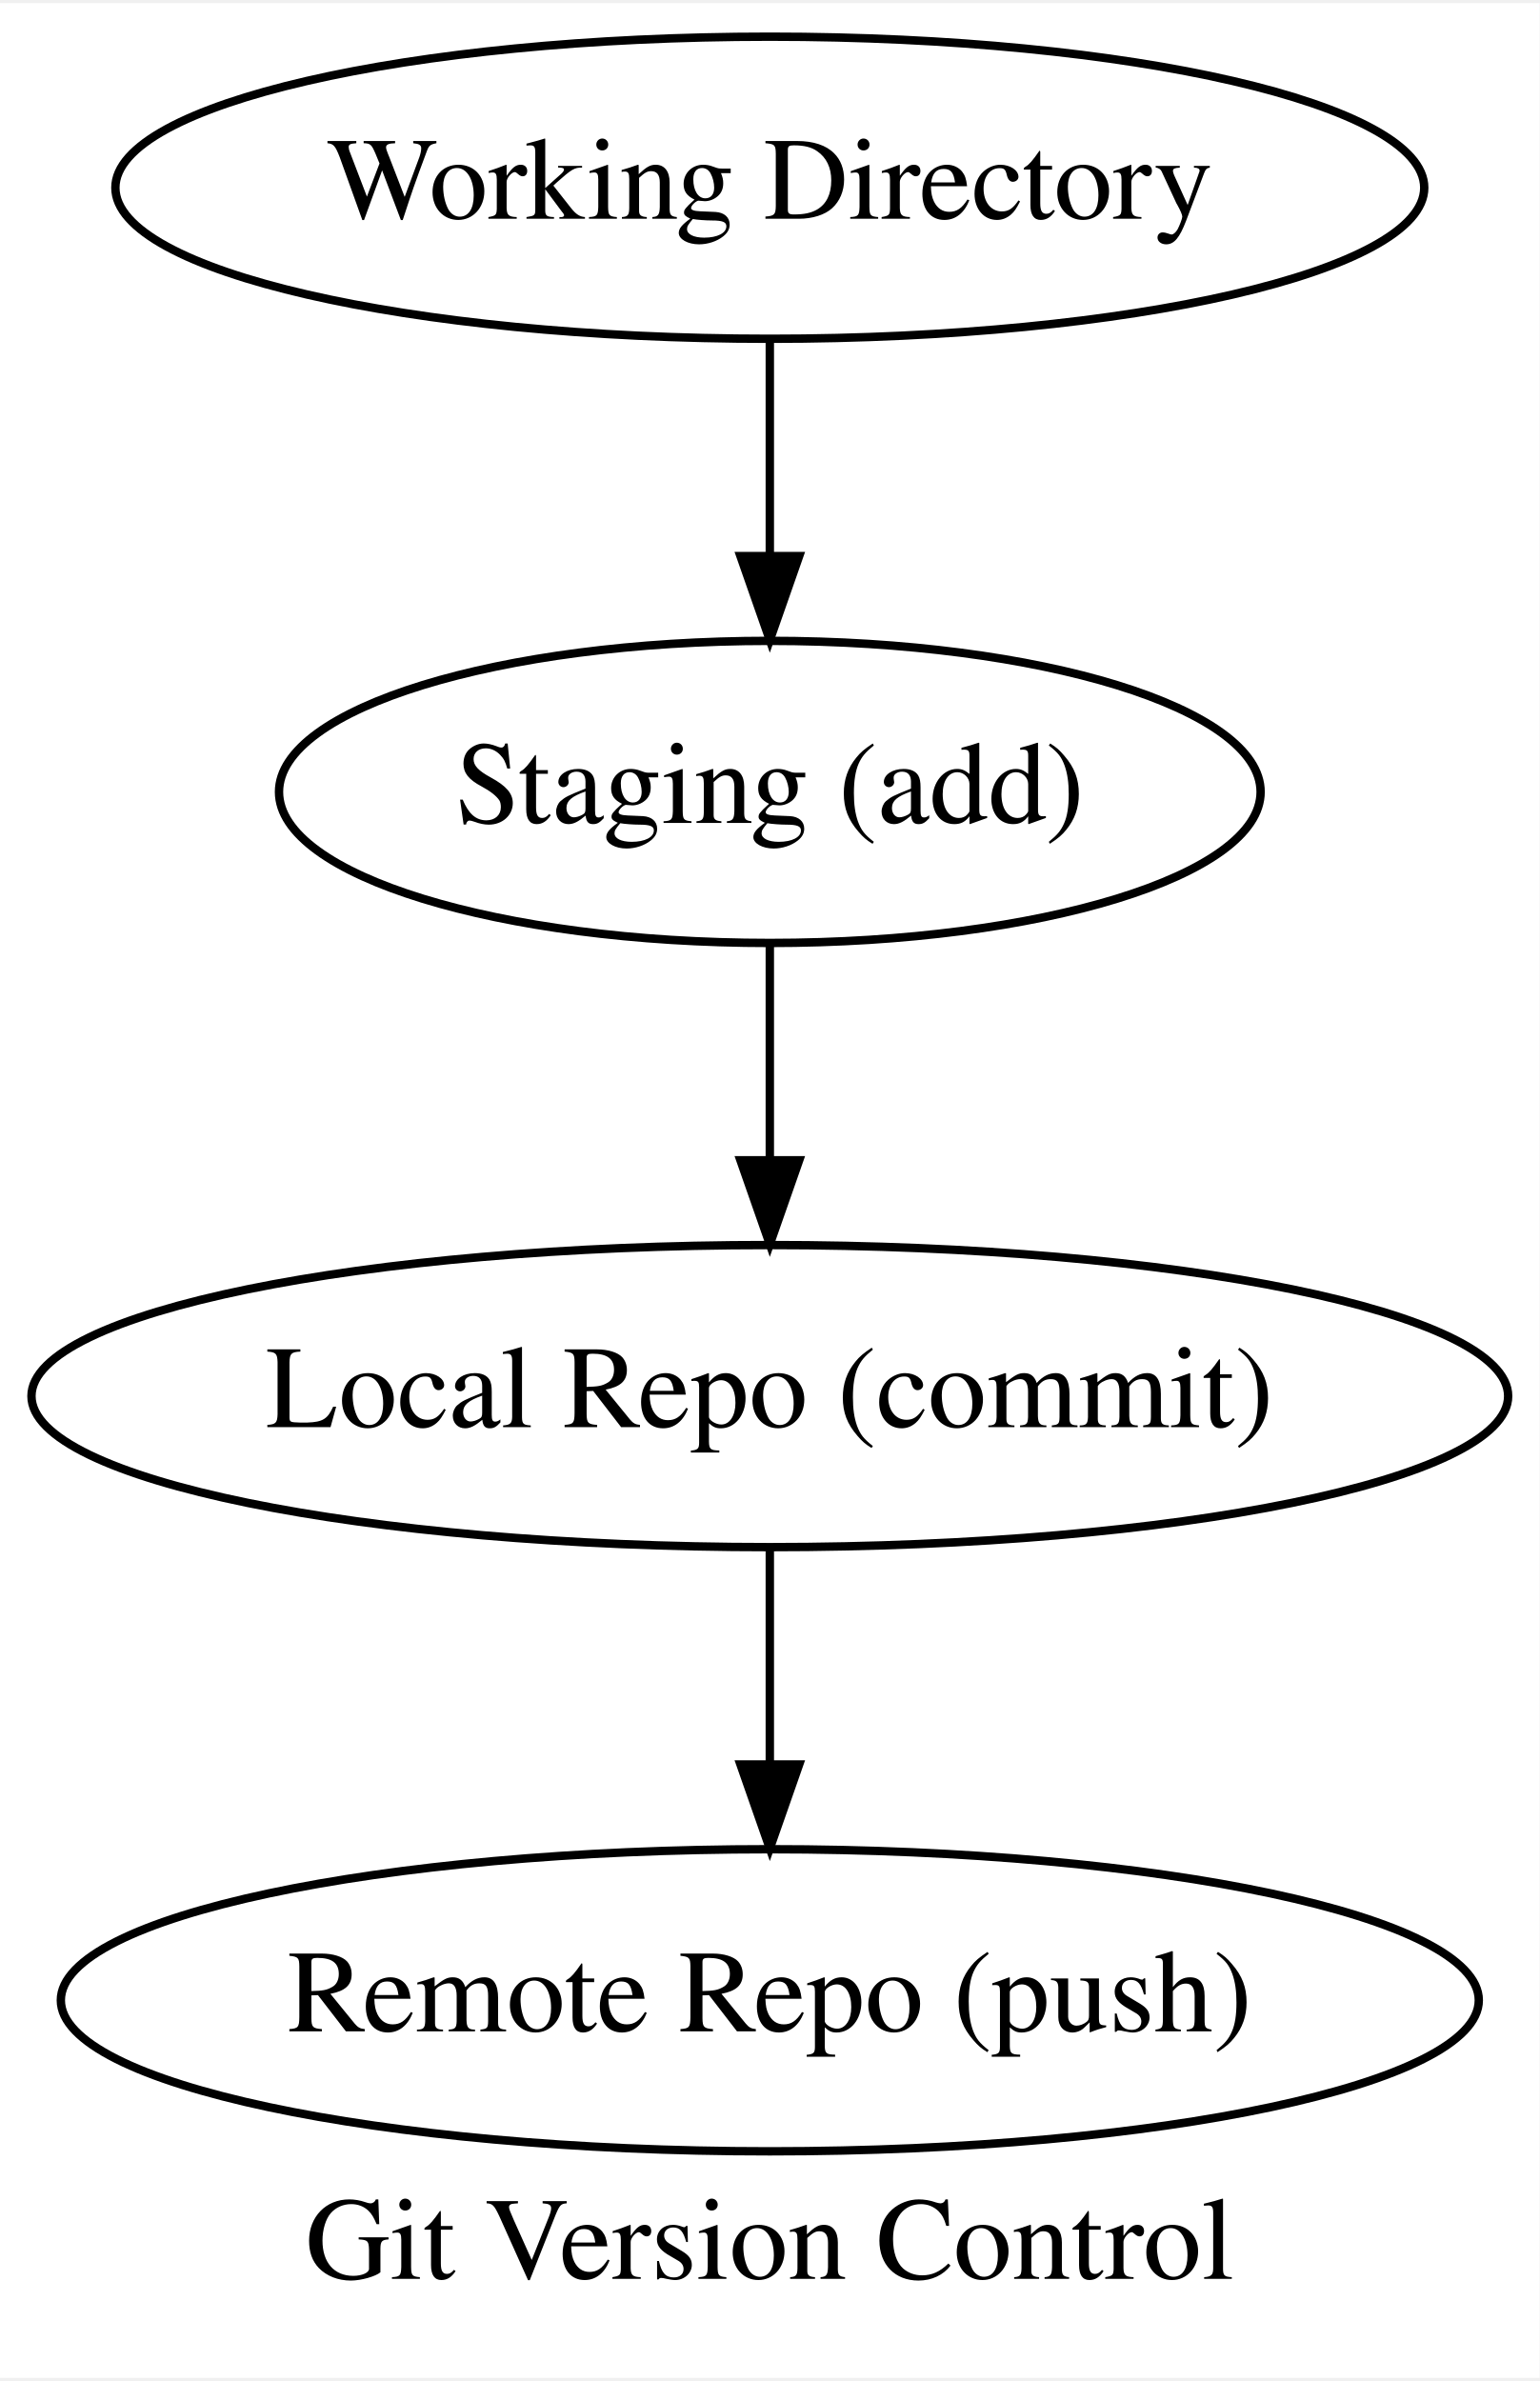
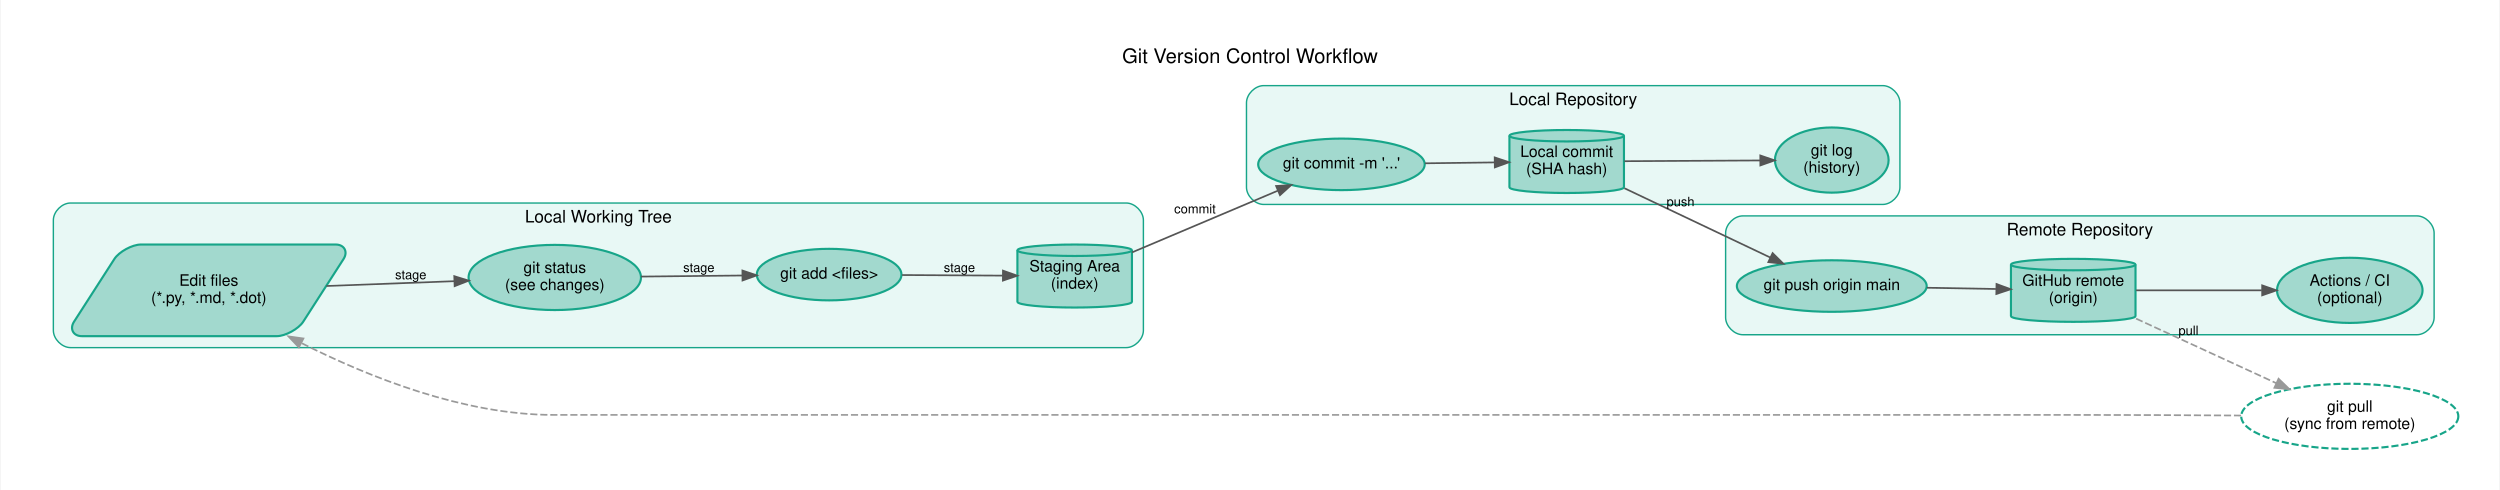
- <svg xmlns="http://www.w3.org/2000/svg" width="183pt" height="283pt" viewBox="0.00 0.00 183.48 283.00">
-   <g id="graph0" class="graph" transform="scale(1 1) rotate(0) translate(4 279)">
-     <polygon fill="white" stroke="transparent" points="-4,4 -4,-279 179.48,-279 179.48,4 -4,4" />
-     <text text-anchor="middle" x="87.74" y="-7.8" font-family="Times,serif" font-size="14.00">Git Version Control</text>
+ <svg xmlns="http://www.w3.org/2000/svg" width="1745pt" height="342pt" viewBox="0.00 0.00 1745.24 342.23">
+   <g id="graph0" class="graph" transform="scale(1 1) rotate(0) translate(28.8 313.43)">
+     <polygon fill="#ffffff" stroke="transparent" points="-28.8,28.8 -28.8,-313.43 1716.44,-313.43 1716.44,28.8 -28.8,28.8" />
+     <text text-anchor="middle" x="843.82" y="-269.43" font-family="Helvetica,Arial,sans-serif" font-size="14.00">Git Version Control Workflow</text>
+     <g id="clust1" class="cluster">
+       <path fill="#e8f8f5" stroke="#17a589" d="M20,-70.63C20,-70.63 757.36,-70.63 757.36,-70.63 763.36,-70.63 769.36,-76.63 769.36,-82.63 769.36,-82.63 769.36,-159.63 769.36,-159.63 769.36,-165.63 763.36,-171.63 757.36,-171.63 757.36,-171.63 20,-171.63 20,-171.63 14,-171.63 8,-165.63 8,-159.63 8,-159.63 8,-82.63 8,-82.63 8,-76.63 14,-70.63 20,-70.63" />
+       <text text-anchor="middle" x="388.68" y="-158.03" font-family="Helvetica,Arial,sans-serif" font-size="12.00">Local Working Tree</text>
+     </g>
+     <g id="clust2" class="cluster">
+       <path fill="#e8f8f5" stroke="#17a589" d="M853.36,-170.63C853.36,-170.63 1285.77,-170.63 1285.77,-170.63 1291.77,-170.63 1297.77,-176.63 1297.77,-182.63 1297.77,-182.63 1297.77,-241.63 1297.77,-241.63 1297.77,-247.63 1291.77,-253.63 1285.77,-253.63 1285.77,-253.63 853.36,-253.63 853.36,-253.63 847.36,-253.63 841.36,-247.63 841.36,-241.63 841.36,-241.63 841.36,-182.63 841.36,-182.63 841.36,-176.63 847.36,-170.63 853.36,-170.63" />
+       <text text-anchor="middle" x="1069.57" y="-240.03" font-family="Helvetica,Arial,sans-serif" font-size="12.00">Local Repository</text>
+     </g>
+     <g id="clust3" class="cluster">
+       <path fill="#e8f8f5" stroke="#17a589" d="M1188.02,-79.63C1188.02,-79.63 1658.89,-79.63 1658.89,-79.63 1664.89,-79.63 1670.89,-85.63 1670.89,-91.63 1670.89,-91.63 1670.89,-150.63 1670.89,-150.63 1670.89,-156.63 1664.89,-162.63 1658.89,-162.63 1658.89,-162.63 1188.02,-162.63 1188.02,-162.63 1182.02,-162.63 1176.02,-156.63 1176.02,-150.63 1176.02,-150.63 1176.02,-91.63 1176.02,-91.63 1176.02,-85.63 1182.02,-79.63 1188.02,-79.63" />
+       <text text-anchor="middle" x="1423.46" y="-149.03" font-family="Helvetica,Arial,sans-serif" font-size="12.00">Remote Repository</text>
+     </g>
    <g id="node1" class="node">
-       <ellipse fill="none" stroke="black" cx="87.74" cy="-257" rx="77.99" ry="18" />
-       <text text-anchor="middle" x="87.74" y="-253.3" font-family="Times,serif" font-size="14.00">Working Directory</text>
+       <path fill="#a2d9ce" stroke="#17a589" stroke-width="1.5" d="M205.2,-142.63C205.2,-142.63 69.12,-142.63 69.12,-142.63 63.12,-142.63 53.87,-137.58 50.62,-132.54 50.62,-132.54 22.43,-88.72 22.43,-88.72 19.18,-83.67 21.93,-78.63 27.93,-78.63 27.93,-78.63 164.01,-78.63 164.01,-78.63 170.01,-78.63 179.26,-83.67 182.51,-88.72 182.51,-88.72 210.7,-132.54 210.7,-132.54 213.95,-137.58 211.2,-142.63 205.2,-142.63" />
+       <text text-anchor="middle" x="116.57" y="-113.83" font-family="Helvetica,Arial,sans-serif" font-size="11.00">Edit files</text>
+       <text text-anchor="middle" x="116.57" y="-101.83" font-family="Helvetica,Arial,sans-serif" font-size="11.00">(*.py, *.md, *.dot)</text>
    </g>
    <g id="node2" class="node">
-       <ellipse fill="none" stroke="black" cx="87.74" cy="-185" rx="58.49" ry="18" />
-       <text text-anchor="middle" x="87.74" y="-181.3" font-family="Times,serif" font-size="14.00">Staging (add)</text>
+       <ellipse fill="#a2d9ce" stroke="#17a589" stroke-width="1.5" cx="358.23" cy="-119.63" rx="60.21" ry="22.76" />
+       <text text-anchor="middle" x="358.23" y="-122.83" font-family="Helvetica,Arial,sans-serif" font-size="11.00">git status</text>
+       <text text-anchor="middle" x="358.23" y="-110.83" font-family="Helvetica,Arial,sans-serif" font-size="11.00">(see changes)</text>
    </g>
    <g id="edge1" class="edge">
-       <path fill="none" stroke="black" d="M87.74,-238.7C87.74,-230.98 87.74,-221.71 87.74,-213.11" />
-       <polygon fill="black" stroke="black" points="91.24,-213.1 87.74,-203.1 84.24,-213.1 91.24,-213.1" />
+       <path fill="none" stroke="#555555" stroke-width="1.2" d="M198.71,-113.67C227.73,-114.76 260.15,-115.98 288.08,-117.03" />
+       <polygon fill="#555555" stroke="#555555" stroke-width="1.2" points="288.02,-120.53 298.14,-117.41 288.28,-113.54 288.02,-120.53" />
+       <text text-anchor="middle" x="257.63" y="-118.43" font-family="Helvetica,Arial,sans-serif" font-size="9.00">stage</text>
    </g>
    <g id="node3" class="node">
-       <ellipse fill="none" stroke="black" cx="87.74" cy="-113" rx="87.99" ry="18" />
-       <text text-anchor="middle" x="87.74" y="-109.3" font-family="Times,serif" font-size="14.00">Local Repo (commit)</text>
+       <ellipse fill="#a2d9ce" stroke="#17a589" stroke-width="1.5" cx="549.85" cy="-121.63" rx="50.52" ry="18" />
+       <text text-anchor="middle" x="549.85" y="-118.83" font-family="Helvetica,Arial,sans-serif" font-size="11.00">git add &lt;files&gt;</text>
    </g>
    <g id="edge2" class="edge">
-       <path fill="none" stroke="black" d="M87.74,-166.7C87.74,-158.98 87.74,-149.71 87.74,-141.11" />
-       <polygon fill="black" stroke="black" points="91.24,-141.1 87.74,-131.1 84.24,-141.1 91.24,-141.1" />
+       <path fill="none" stroke="#555555" stroke-width="1.2" d="M418.45,-120.25C440.97,-120.49 466.63,-120.76 489.19,-121" />
+       <polygon fill="#555555" stroke="#555555" stroke-width="1.2" points="489.28,-124.5 499.32,-121.1 489.35,-117.5 489.28,-124.5" />
+       <text text-anchor="middle" x="458.84" y="-123.43" font-family="Helvetica,Arial,sans-serif" font-size="9.00">stage</text>
    </g>
    <g id="node4" class="node">
-       <ellipse fill="none" stroke="black" cx="87.74" cy="-41" rx="84.49" ry="18" />
-       <text text-anchor="middle" x="87.74" y="-37.3" font-family="Times,serif" font-size="14.00">Remote Repo (push)</text>
+       <path fill="#a2d9ce" stroke="#17a589" stroke-width="1.5" d="M761.36,-138.63C761.36,-140.83 743.43,-142.63 721.36,-142.63 699.29,-142.63 681.36,-140.83 681.36,-138.63 681.36,-138.63 681.36,-102.63 681.36,-102.63 681.36,-100.42 699.29,-98.63 721.36,-98.63 743.43,-98.63 761.36,-100.42 761.36,-102.63 761.36,-102.63 761.36,-138.63 761.36,-138.63" />
+       <path fill="none" stroke="#17a589" stroke-width="1.5" d="M761.36,-138.63C761.36,-136.42 743.43,-134.63 721.36,-134.63 699.29,-134.63 681.36,-136.42 681.36,-138.63" />
+       <text text-anchor="middle" x="721.36" y="-123.83" font-family="Helvetica,Arial,sans-serif" font-size="11.00">Staging Area</text>
+       <text text-anchor="middle" x="721.36" y="-111.83" font-family="Helvetica,Arial,sans-serif" font-size="11.00">(index)</text>
    </g>
    <g id="edge3" class="edge">
-       <path fill="none" stroke="black" d="M87.74,-94.7C87.74,-86.98 87.74,-77.71 87.74,-69.11" />
-       <polygon fill="black" stroke="black" points="91.24,-69.1 87.74,-59.1 84.24,-69.1 91.24,-69.1" />
+       <path fill="none" stroke="#555555" stroke-width="1.2" d="M600.79,-121.33C622.97,-121.2 648.99,-121.05 671.08,-120.92" />
+       <polygon fill="#555555" stroke="#555555" stroke-width="1.2" points="671.27,-124.42 681.25,-120.86 671.23,-117.42 671.27,-124.42" />
+       <text text-anchor="middle" x="640.86" y="-123.43" font-family="Helvetica,Arial,sans-serif" font-size="9.00">stage</text>
+     </g>
+     <g id="node5" class="node">
+       <ellipse fill="#a2d9ce" stroke="#17a589" stroke-width="1.5" cx="907.69" cy="-198.63" rx="58.16" ry="18" />
+       <text text-anchor="middle" x="907.69" y="-195.83" font-family="Helvetica,Arial,sans-serif" font-size="11.00">git commit -m '...'</text>
+     </g>
+     <g id="edge8" class="edge">
+       <path fill="none" stroke="#555555" stroke-width="1.2" d="M761.45,-137.17C791.34,-149.81 832.51,-167.24 863.39,-180.3" />
+       <polygon fill="#555555" stroke="#555555" stroke-width="1.2" points="862.04,-183.53 872.62,-184.21 864.77,-177.09 862.04,-183.53" />
+       <text text-anchor="middle" x="805.36" y="-164.43" font-family="Helvetica,Arial,sans-serif" font-size="9.00">commit</text>
+     </g>
+     <g id="node6" class="node">
+       <path fill="#a2d9ce" stroke="#17a589" stroke-width="1.5" d="M1105.02,-218.63C1105.02,-220.83 1087.09,-222.63 1065.02,-222.63 1042.95,-222.63 1025.02,-220.83 1025.02,-218.63 1025.02,-218.63 1025.02,-182.63 1025.02,-182.63 1025.02,-180.42 1042.95,-178.63 1065.02,-178.63 1087.09,-178.63 1105.02,-180.42 1105.02,-182.63 1105.02,-182.63 1105.02,-218.63 1105.02,-218.63" />
+       <path fill="none" stroke="#17a589" stroke-width="1.5" d="M1105.02,-218.63C1105.02,-216.42 1087.09,-214.63 1065.02,-214.63 1042.95,-214.63 1025.02,-216.42 1025.02,-218.63" />
+       <text text-anchor="middle" x="1065.02" y="-203.83" font-family="Helvetica,Arial,sans-serif" font-size="11.00">Local commit</text>
+       <text text-anchor="middle" x="1065.02" y="-191.83" font-family="Helvetica,Arial,sans-serif" font-size="11.00">(SHA hash)</text>
+     </g>
+     <g id="edge4" class="edge">
+       <path fill="none" stroke="#555555" stroke-width="1.2" d="M966.09,-199.37C981.96,-199.57 999.04,-199.79 1014.43,-199.99" />
+       <polygon fill="#555555" stroke="#555555" stroke-width="1.2" points="1014.73,-203.49 1024.77,-200.12 1014.82,-196.49 1014.73,-203.49" />
+     </g>
+     <g id="node7" class="node">
+       <ellipse fill="#a2d9ce" stroke="#17a589" stroke-width="1.5" cx="1250.17" cy="-201.63" rx="39.7" ry="22.76" />
+       <text text-anchor="middle" x="1250.17" y="-204.83" font-family="Helvetica,Arial,sans-serif" font-size="11.00">git log</text>
+       <text text-anchor="middle" x="1250.17" y="-192.83" font-family="Helvetica,Arial,sans-serif" font-size="11.00">(history)</text>
+     </g>
+     <g id="edge5" class="edge">
+       <path fill="none" stroke="#555555" stroke-width="1.2" d="M1105.31,-200.84C1133.05,-200.99 1170.41,-201.2 1200.1,-201.36" />
+       <polygon fill="#555555" stroke="#555555" stroke-width="1.2" points="1200.24,-204.86 1210.26,-201.41 1200.28,-197.86 1200.24,-204.86" />
+     </g>
+     <g id="node8" class="node">
+       <ellipse fill="#a2d9ce" stroke="#17a589" stroke-width="1.5" cx="1250.17" cy="-113.63" rx="66.29" ry="18" />
+       <text text-anchor="middle" x="1250.17" y="-110.83" font-family="Helvetica,Arial,sans-serif" font-size="11.00">git push origin main</text>
+     </g>
+     <g id="edge9" class="edge">
+       <path fill="none" stroke="#555555" stroke-width="1.2" d="M1105.31,-181.96C1135.32,-167.71 1176.58,-148.11 1207.23,-133.55" />
+       <polygon fill="#555555" stroke="#555555" stroke-width="1.2" points="1208.84,-136.66 1216.37,-129.21 1205.84,-130.34 1208.84,-136.66" />
+       <text text-anchor="middle" x="1144.52" y="-169.43" font-family="Helvetica,Arial,sans-serif" font-size="9.00">push</text>
+     </g>
+     <g id="node9" class="node">
+       <path fill="#a2d9ce" stroke="#17a589" stroke-width="1.5" d="M1462.32,-128.63C1462.32,-130.83 1442.82,-132.63 1418.82,-132.63 1394.81,-132.63 1375.32,-130.83 1375.32,-128.63 1375.32,-128.63 1375.32,-92.63 1375.32,-92.63 1375.32,-90.42 1394.81,-88.63 1418.82,-88.63 1442.82,-88.63 1462.32,-90.42 1462.32,-92.63 1462.32,-92.63 1462.32,-128.63 1462.32,-128.63" />
+       <path fill="none" stroke="#17a589" stroke-width="1.5" d="M1462.32,-128.63C1462.32,-126.42 1442.82,-124.63 1418.82,-124.63 1394.81,-124.63 1375.32,-126.42 1375.32,-128.63" />
+       <text text-anchor="middle" x="1418.82" y="-113.83" font-family="Helvetica,Arial,sans-serif" font-size="11.00">GitHub remote</text>
+       <text text-anchor="middle" x="1418.82" y="-101.83" font-family="Helvetica,Arial,sans-serif" font-size="11.00">(origin)</text>
+     </g>
+     <g id="edge6" class="edge">
+       <path fill="none" stroke="#555555" stroke-width="1.2" d="M1316.55,-112.45C1332.56,-112.16 1349.49,-111.86 1364.83,-111.58" />
+       <polygon fill="#555555" stroke="#555555" stroke-width="1.2" points="1365.23,-115.07 1375.16,-111.4 1365.1,-108.08 1365.23,-115.07" />
+     </g>
+     <g id="node10" class="node">
+       <ellipse fill="#a2d9ce" stroke="#17a589" stroke-width="1.5" cx="1611.98" cy="-110.63" rx="50.82" ry="22.76" />
+       <text text-anchor="middle" x="1611.98" y="-113.83" font-family="Helvetica,Arial,sans-serif" font-size="11.00">Actions / CI</text>
+       <text text-anchor="middle" x="1611.98" y="-101.83" font-family="Helvetica,Arial,sans-serif" font-size="11.00">(optional)</text>
+     </g>
+     <g id="edge7" class="edge">
+       <path fill="none" stroke="#555555" stroke-width="1.2" d="M1462.72,-110.63C1488.6,-110.63 1521.98,-110.63 1550.51,-110.63" />
+       <polygon fill="#555555" stroke="#555555" stroke-width="1.2" points="1550.78,-114.13 1560.78,-110.63 1550.78,-107.13 1550.78,-114.13" />
+     </g>
+     <g id="node11" class="node">
+       <ellipse fill="none" stroke="#17a589" stroke-width="1.5" stroke-dasharray="5,2" cx="1611.98" cy="-22.63" rx="75.82" ry="22.76" />
+       <text text-anchor="middle" x="1611.98" y="-25.83" font-family="Helvetica,Arial,sans-serif" font-size="11.00">git pull</text>
+       <text text-anchor="middle" x="1611.98" y="-13.83" font-family="Helvetica,Arial,sans-serif" font-size="11.00">(sync from remote)</text>
+     </g>
+     <g id="edge10" class="edge">
+       <path fill="none" stroke="#999999" stroke-width="1.2" stroke-dasharray="5,2" d="M1462.72,-90.88C1491.75,-77.51 1530.21,-59.81 1560.68,-45.78" />
+       <polygon fill="#999999" stroke="#999999" stroke-width="1.2" points="1562.24,-48.92 1569.86,-41.56 1559.31,-42.56 1562.24,-48.92" />
+       <text text-anchor="middle" x="1499.32" y="-79.43" font-family="Helvetica,Arial,sans-serif" font-size="9.00">pull</text>
+     </g>
+     <g id="edge11" class="edge">
+       <path fill="none" stroke="#999999" stroke-width="1.2" stroke-dasharray="5,2" d="M1536.08,-23.2C1500.8,-23.42 1458.15,-23.63 1419.82,-23.63 357.23,-23.63 357.23,-23.63 357.23,-23.63 294.78,-23.63 228.36,-50.05 181.33,-73.78" />
+       <polygon fill="#999999" stroke="#999999" stroke-width="1.2" points="179.48,-70.79 172.18,-78.48 182.68,-77.02 179.48,-70.79" />
    </g>
  </g>
</svg>
